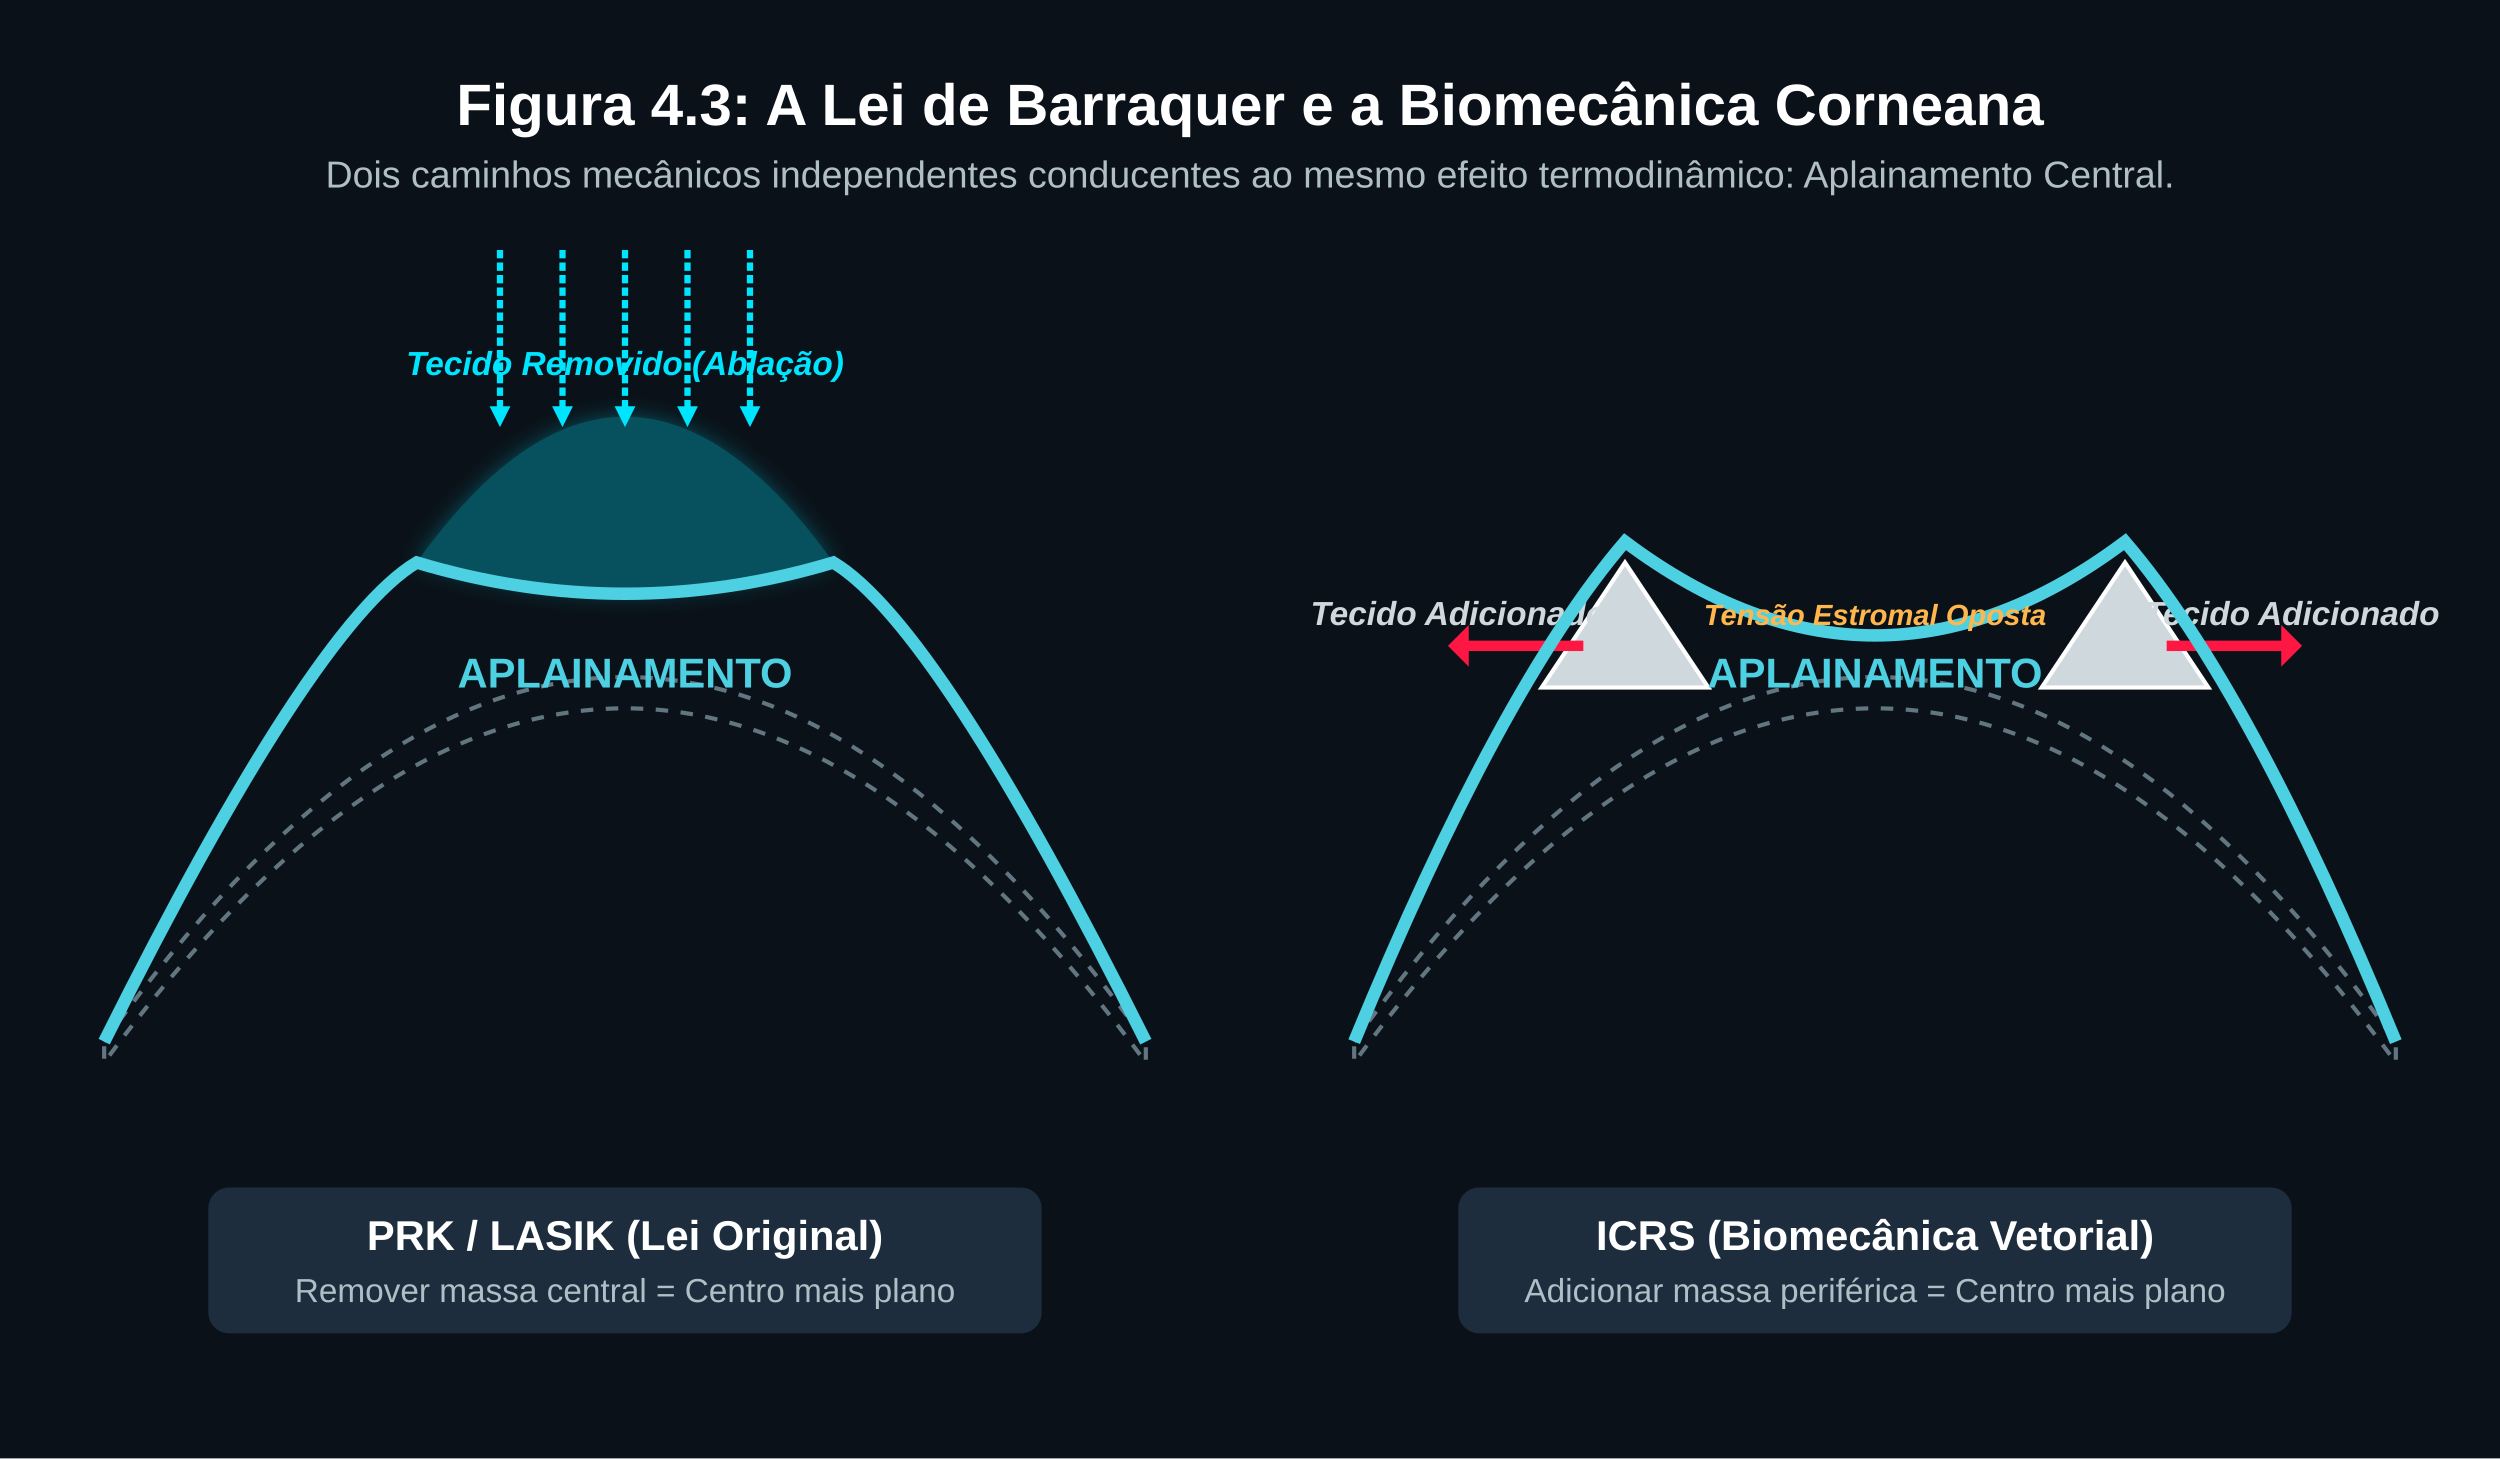
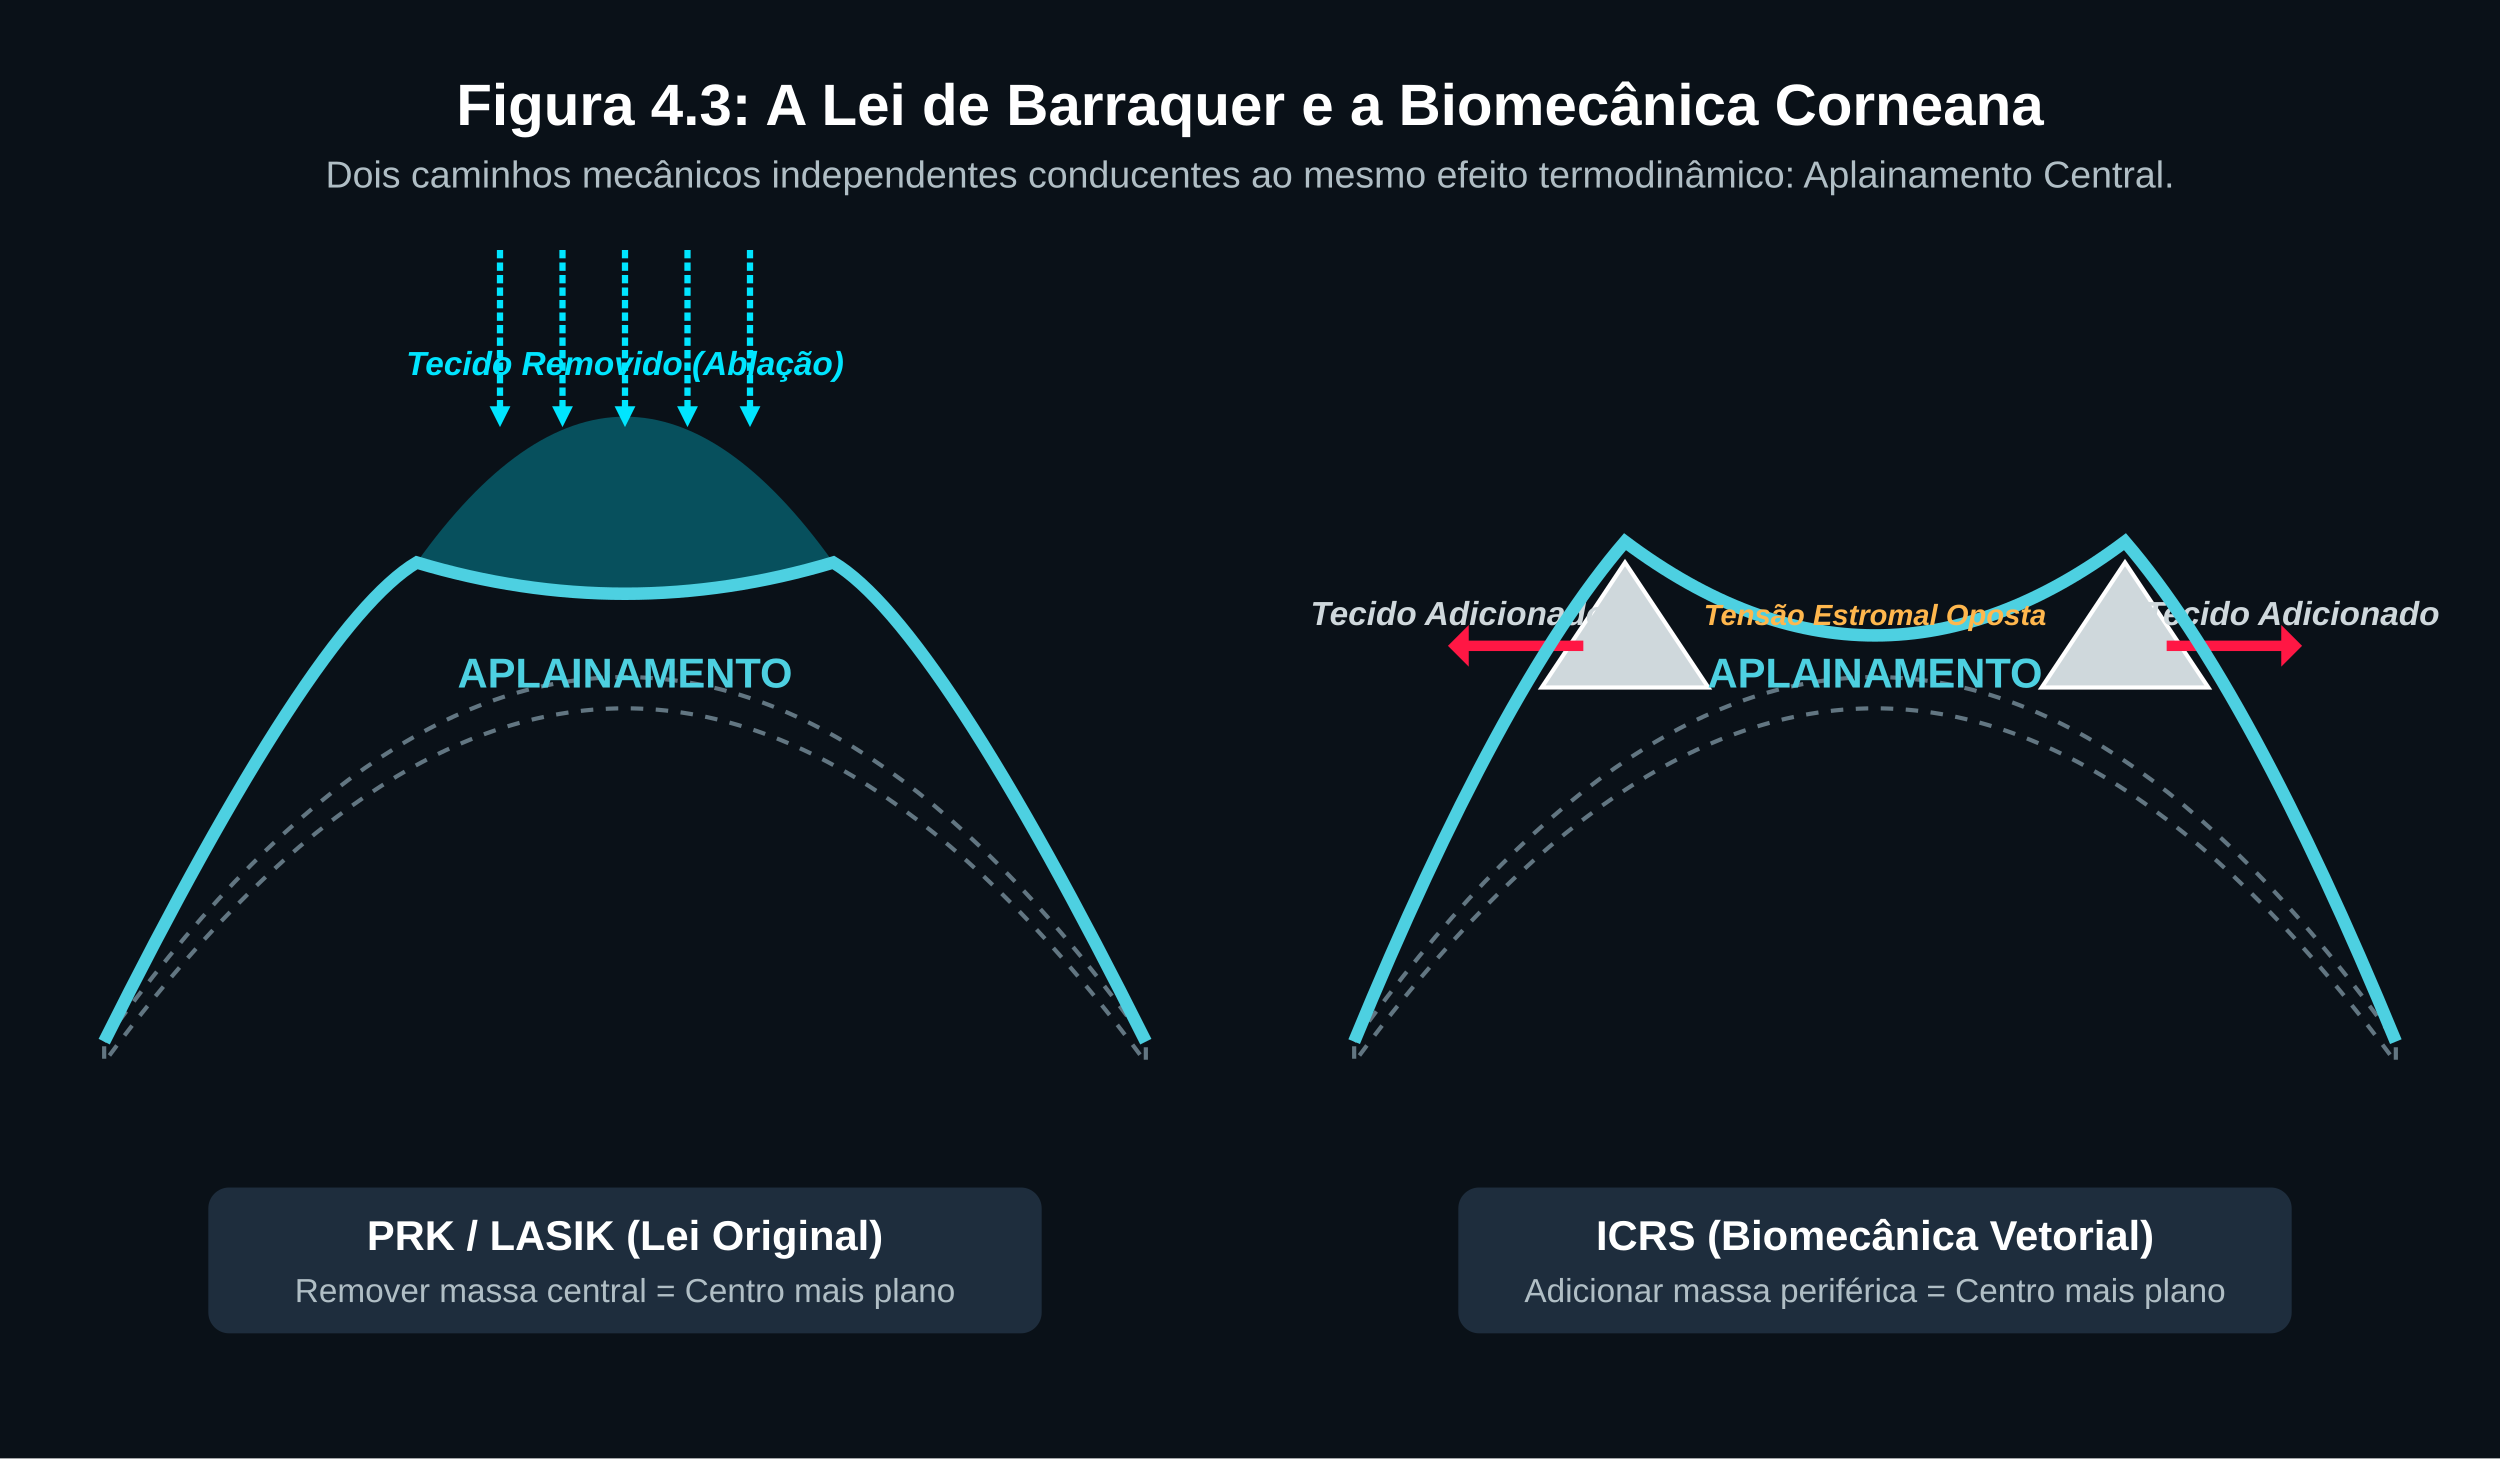
<svg xmlns="http://www.w3.org/2000/svg" viewBox="0 0 1200 700">
  <rect width="1200" height="700" fill="#0a1118" />
  <defs>
-     <filter id="glowCyan" x="-20%" y="-20%" width="140%" height="140%">
-       <feGaussianBlur stdDeviation="5" result="blur" />
-       <feMerge>
-         <feMergeNode in="blur" />
-         <feMergeNode in="SourceGraphic" />
-       </feMerge>
-     </filter>
-   </defs>
+     
+ </defs>
  <text x="600" y="60" fill="#ffffff" font-family="Arial" font-size="28" font-weight="bold" text-anchor="middle">Figura 4.3: A Lei de Barraquer e a Biomecânica Corneana</text>
  <text x="600" y="90" fill="#B0BEC5" font-family="Arial" font-size="18" text-anchor="middle">Dois caminhos mecânicos independentes conducentes ao mesmo efeito termodinâmico: Aplainamento Central.</text>
  <path d="M 50 500 Q 300 150 550 500 L 550 510 Q 300 170 50 510 Z" fill="none" stroke="#78909c" stroke-width="2" stroke-dasharray="6,6" opacity="0.8" />
-   <path d="M 200 270 Q 300 300 400 270 Q 300 130 200 270 Z" fill="#00e5ff" opacity="0.3" filter="url(#glowCyan)" />
+   <path d="M 200 270 Q 300 300 400 270 Q 300 130 200 270 Z" fill="#00e5ff" opacity="0.3" />
  <text x="300" y="180" fill="#00e5ff" font-family="Arial" font-size="16" font-style="italic" font-weight="bold" text-anchor="middle">Tecido Removido (Ablação)</text>
  <line x1="240" y1="120" x2="240" y2="200" stroke="#00e5ff" stroke-width="3" stroke-dasharray="4,2" />
  <polygon points="240,205 235,195 245,195" fill="#00e5ff" />
  <line x1="270" y1="120" x2="270" y2="200" stroke="#00e5ff" stroke-width="3" stroke-dasharray="4,2" />
  <polygon points="270,205 265,195 275,195" fill="#00e5ff" />
  <line x1="300" y1="120" x2="300" y2="200" stroke="#00e5ff" stroke-width="3" stroke-dasharray="4,2" />
  <polygon points="300,205 295,195 305,195" fill="#00e5ff" />
  <line x1="330" y1="120" x2="330" y2="200" stroke="#00e5ff" stroke-width="3" stroke-dasharray="4,2" />
  <polygon points="330,205 325,195 335,195" fill="#00e5ff" />
  <line x1="360" y1="120" x2="360" y2="200" stroke="#00e5ff" stroke-width="3" stroke-dasharray="4,2" />
  <polygon points="360,205 355,195 365,195" fill="#00e5ff" />
  <path d="M 50 500 Q 150 300 200 270 Q 300 300 400 270 Q 450 300 550 500" fill="none" stroke="#4dd0e1" stroke-width="6" />
  <text x="300" y="330" fill="#4dd0e1" font-family="Arial" font-size="20" font-weight="bold" text-anchor="middle">APLAINAMENTO</text>
  <rect x="100" y="570" width="400" height="70" rx="10" fill="#1e2d3d" />
  <text x="300" y="600" fill="#ffffff" font-family="Arial" font-size="20" font-weight="bold" text-anchor="middle">PRK / LASIK (Lei Original)</text>
  <text x="300" y="625" fill="#B0BEC5" font-family="Arial" font-size="16" text-anchor="middle">Remover massa central = Centro mais plano</text>
  <path d="M 650 500 Q 900 150 1150 500 L 1150 510 Q 900 170 650 510 Z" fill="none" stroke="#78909c" stroke-width="2" stroke-dasharray="6,6" opacity="0.8" />
  <polygon points="740,330 780,270 820,330" fill="#cfd8dc" stroke="#ffffff" stroke-width="2" />
  <polygon points="980,330 1020,270 1060,330" fill="#cfd8dc" stroke="#ffffff" stroke-width="2" />
  <text x="700" y="300" fill="#cfd8dc" font-family="Arial" font-size="16" font-style="italic" font-weight="bold" text-anchor="middle">Tecido Adicionado</text>
  <text x="1100" y="300" fill="#cfd8dc" font-family="Arial" font-size="16" font-style="italic" font-weight="bold" text-anchor="middle">Tecido Adicionado</text>
  <line x1="760" y1="310" x2="700" y2="310" stroke="#ff1744" stroke-width="5" />
  <polygon points="695,310 705,320 705,300" fill="#ff1744" />
  <line x1="1040" y1="310" x2="1100" y2="310" stroke="#ff1744" stroke-width="5" />
  <polygon points="1105,310 1095,320 1095,300" fill="#ff1744" />
  <path d="M 650 500 Q 720 330 780 260 Q 900 350 1020 260 Q 1080 330 1150 500" fill="none" stroke="#4dd0e1" stroke-width="6" />
  <text x="900" y="330" fill="#4dd0e1" font-family="Arial" font-size="20" font-weight="bold" text-anchor="middle">APLAINAMENTO</text>
  <text x="900" y="300" fill="#ffb74d" font-family="Arial" font-size="14" font-weight="bold" font-style="italic" text-anchor="middle">Tensão Estromal Oposta</text>
  <rect x="700" y="570" width="400" height="70" rx="10" fill="#1e2d3d" />
  <text x="900" y="600" fill="#ffffff" font-family="Arial" font-size="20" font-weight="bold" text-anchor="middle">ICRS (Biomecânica Vetorial)</text>
  <text x="900" y="625" fill="#B0BEC5" font-family="Arial" font-size="16" text-anchor="middle">Adicionar massa periférica = Centro mais plano</text>
</svg>
